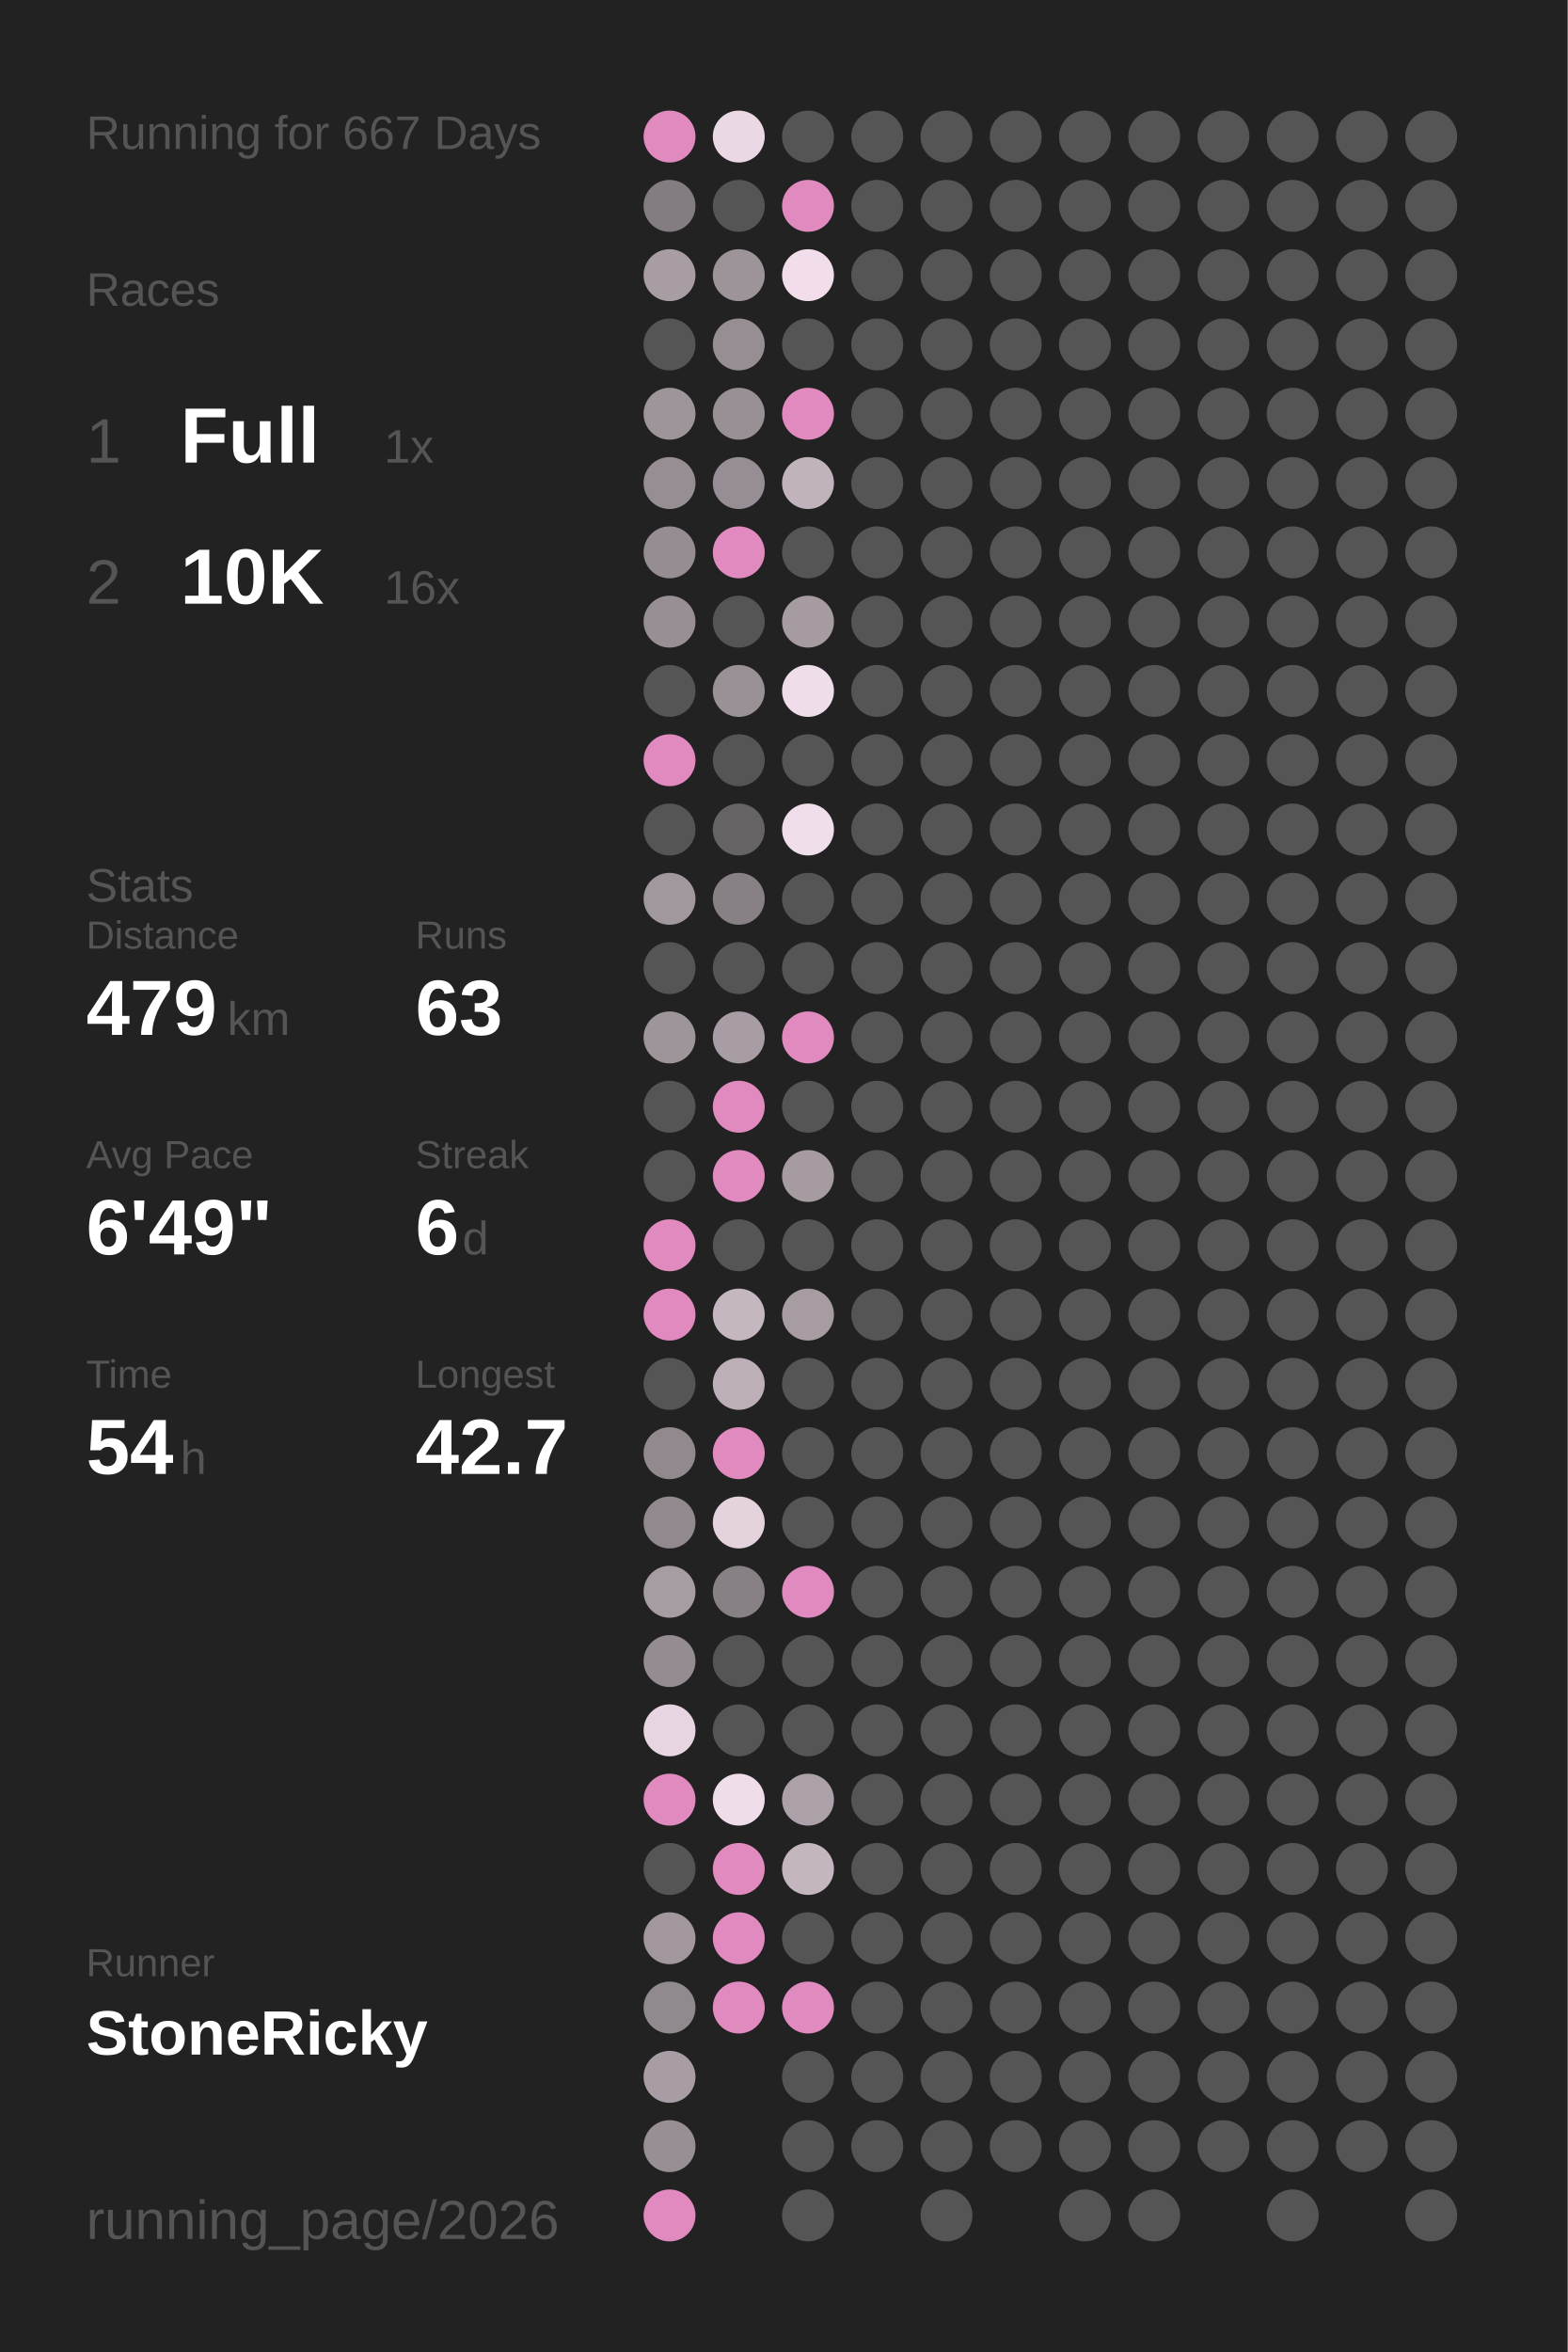
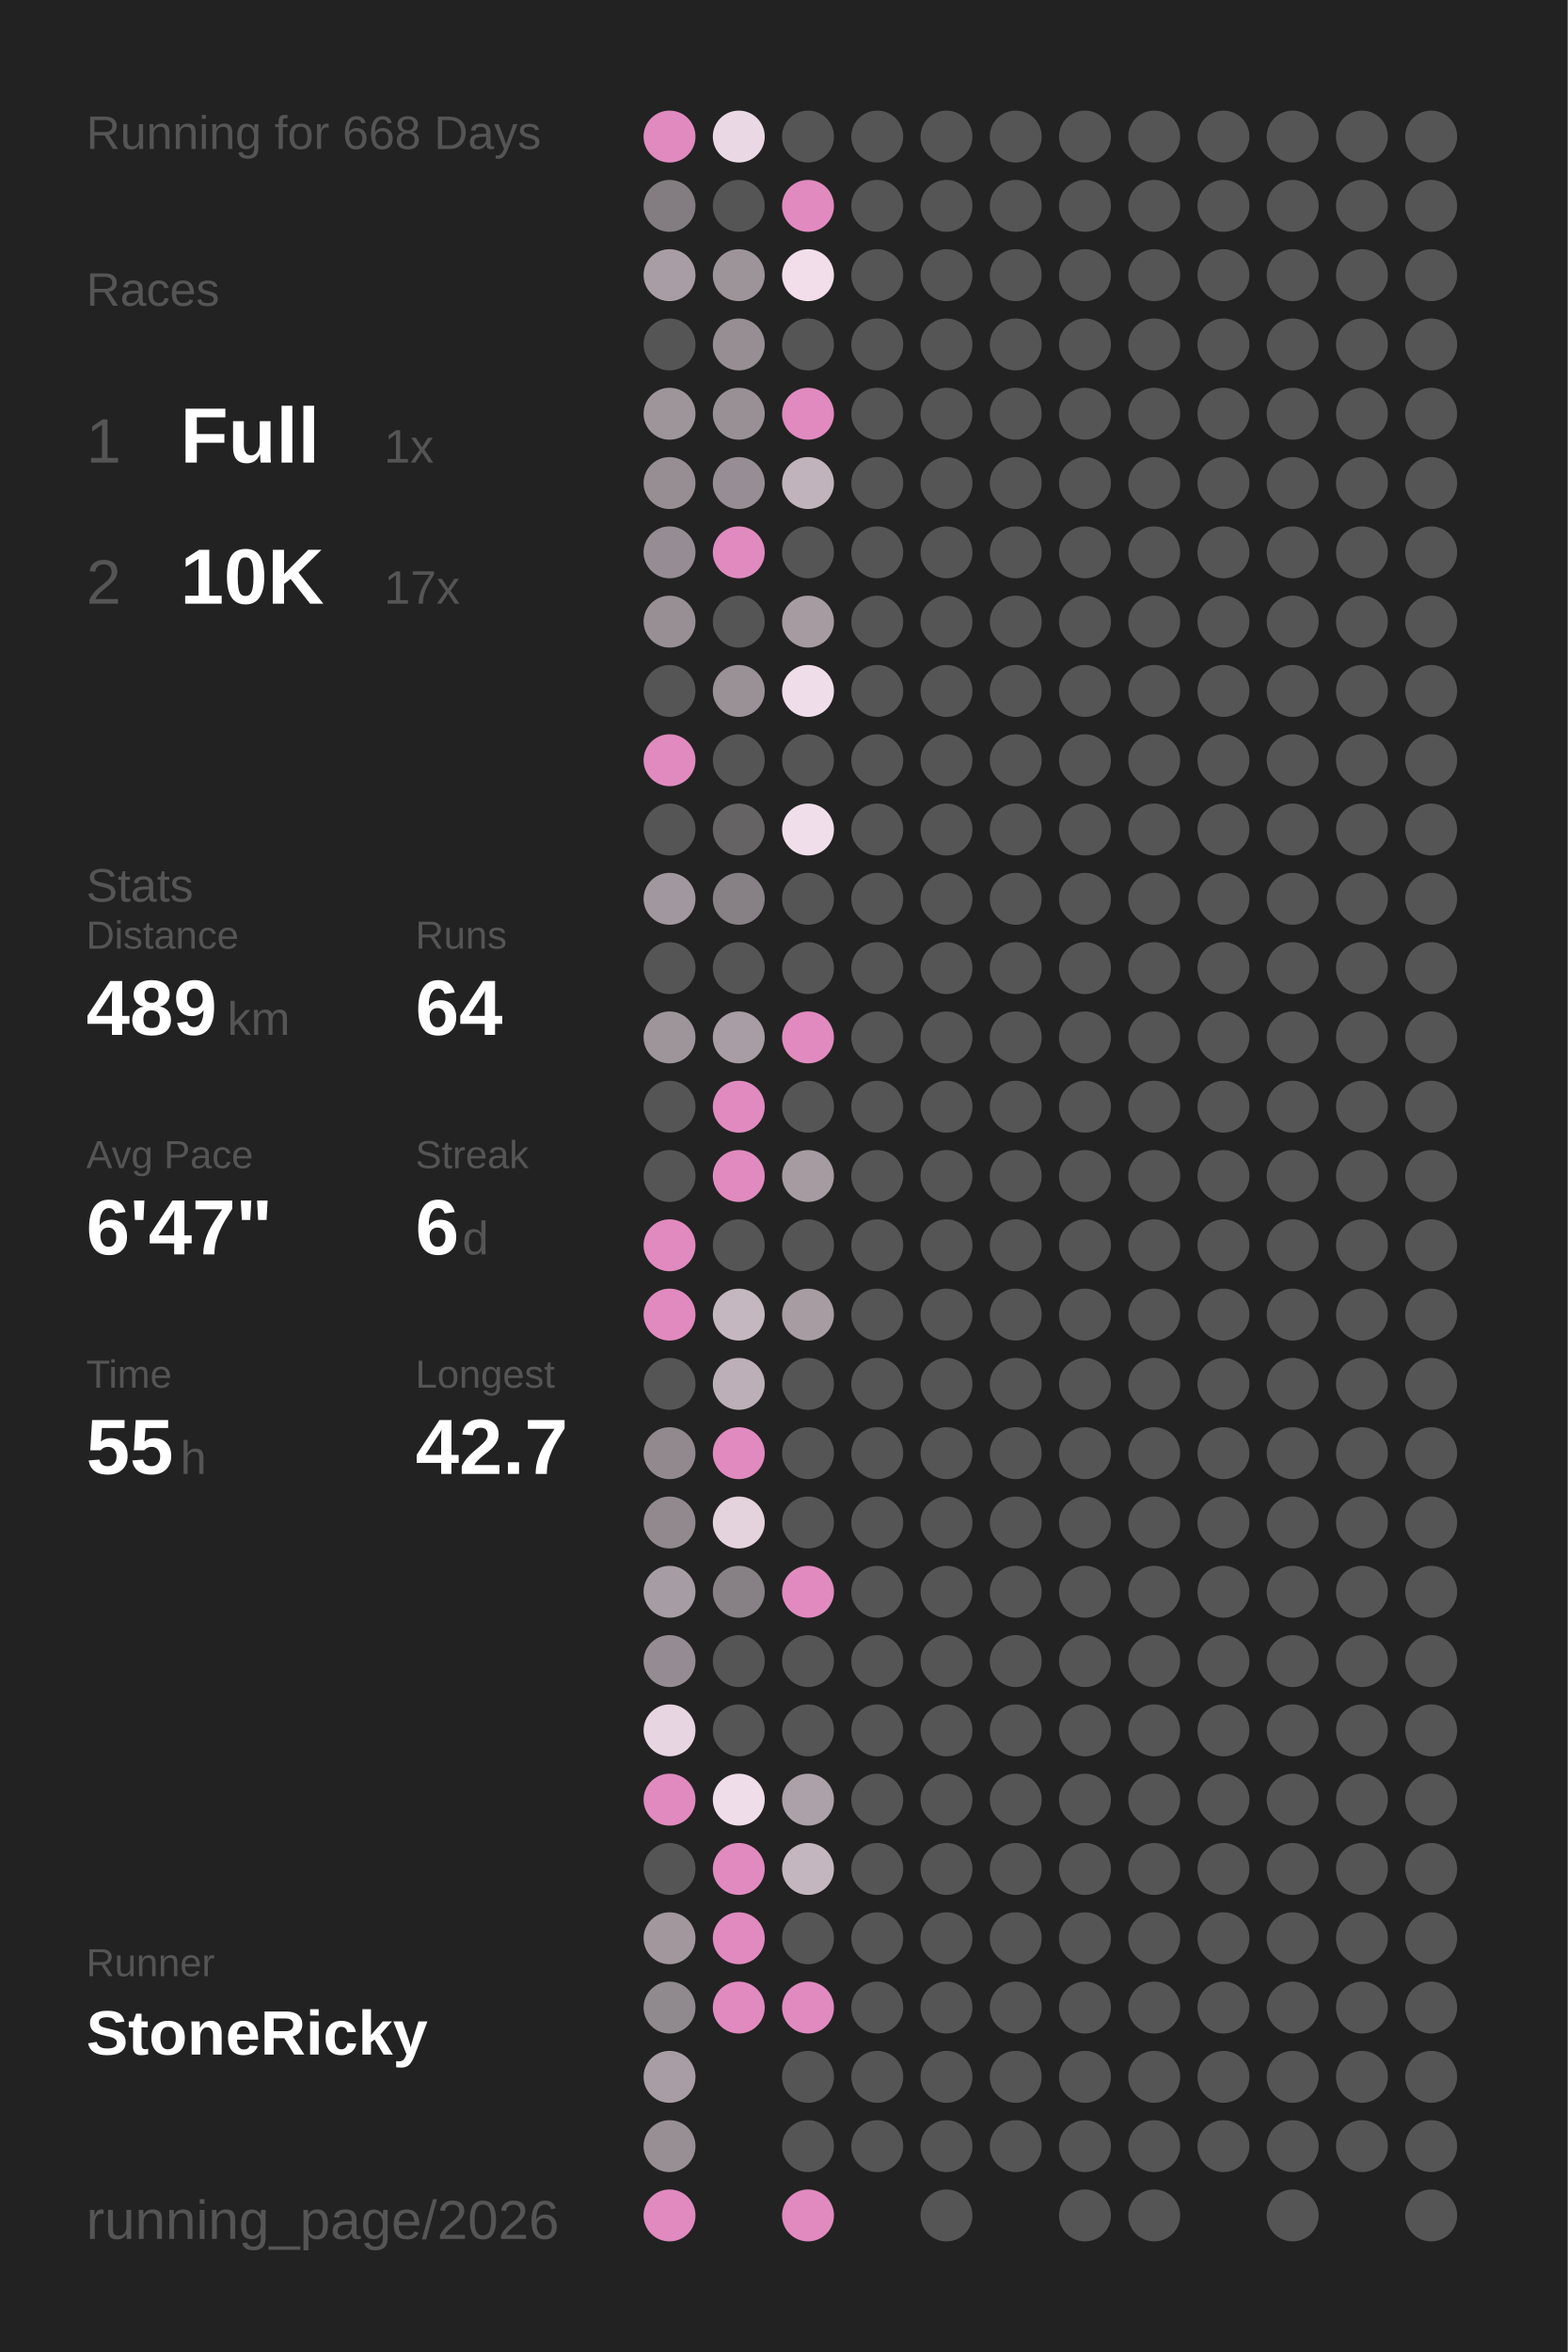
<svg xmlns="http://www.w3.org/2000/svg" baseProfile="full" height="300mm" version="1.1" viewBox="0,0,200,300" width="200mm">
  <defs />
  <rect fill="#222222" height="300" width="200" x="0" y="0" />
-   <text fill="#555555" style="font-size:6px; font-family:Arial;" x="11" y="19">Running for 667 Days</text>
+   <text fill="#555555" style="font-size:6px; font-family:Arial;" x="11" y="19">Running for 668 Days</text>
  <text fill="#555555" style="font-size:6px; font-family:Arial;" x="11" y="39">Races</text>
  <text fill="#555555" style="font-size:8px; font-family:Arial;" x="11" y="59">1</text>
  <text fill="#FFFFFF" style="font-size:10px; font-family:Arial; font-weight:bold;" x="23" y="59">Full</text>
  <text fill="#555555" style="font-size:6px; font-family:Arial;" x="49" y="59">1x</text>
  <text fill="#555555" style="font-size:8px; font-family:Arial;" x="11" y="77">2</text>
  <text fill="#FFFFFF" style="font-size:10px; font-family:Arial; font-weight:bold;" x="23" y="77">10K</text>
-   <text fill="#555555" style="font-size:6px; font-family:Arial;" x="49" y="77">16x</text>
+   <text fill="#555555" style="font-size:6px; font-family:Arial;" x="49" y="77">17x</text>
  <text fill="#555555" style="font-size:6px; font-family:Arial;" x="11" y="115">Stats</text>
  <text fill="#555555" style="font-size:5px; font-family:Arial;" x="11" y="121">Distance</text>
-   <text fill="#FFFFFF" style="font-size:10px; font-family:Arial; font-weight:bold;" x="11" y="132">479</text>
+   <text fill="#FFFFFF" style="font-size:10px; font-family:Arial; font-weight:bold;" x="11" y="132">489</text>
  <text fill="#555555" style="font-size:6px; font-family:Arial;" x="29" y="132">km</text>
  <text fill="#555555" style="font-size:5px; font-family:Arial;" x="53" y="121">Runs</text>
-   <text fill="#FFFFFF" style="font-size:10px; font-family:Arial; font-weight:bold;" x="53" y="132">63</text>
+   <text fill="#FFFFFF" style="font-size:10px; font-family:Arial; font-weight:bold;" x="53" y="132">64</text>
  <text fill="#555555" style="font-size:5px; font-family:Arial;" x="11" y="149">Avg Pace</text>
-   <text fill="#FFFFFF" style="font-size:10px; font-family:Arial; font-weight:bold;" x="11" y="160">6'49"</text>
+   <text fill="#FFFFFF" style="font-size:10px; font-family:Arial; font-weight:bold;" x="11" y="160">6'47"</text>
  <text fill="#555555" style="font-size:5px; font-family:Arial;" x="53" y="149">Streak</text>
  <text fill="#FFFFFF" style="font-size:10px; font-family:Arial; font-weight:bold;" x="53" y="160">6</text>
  <text fill="#555555" style="font-size:6px; font-family:Arial;" x="59" y="160">d</text>
  <text fill="#555555" style="font-size:5px; font-family:Arial;" x="11" y="177">Time</text>
-   <text fill="#FFFFFF" style="font-size:10px; font-family:Arial; font-weight:bold;" x="11" y="188">54</text>
+   <text fill="#FFFFFF" style="font-size:10px; font-family:Arial; font-weight:bold;" x="11" y="188">55</text>
  <text fill="#555555" style="font-size:6px; font-family:Arial;" x="23" y="188">h</text>
  <text fill="#555555" style="font-size:5px; font-family:Arial;" x="53" y="177">Longest</text>
  <text fill="#FFFFFF" style="font-size:10px; font-family:Arial; font-weight:bold;" x="53" y="188">42.7</text>
  <text fill="#555555" style="font-size:5px; font-family:Arial;" x="11" y="252.065">Runner</text>
  <text fill="#FFFFFF" style="font-size:8px; font-family:Arial; font-weight:bold;" x="11" y="262.065">StoneRicky</text>
  <text fill="#555555" style="font-size:7px; font-family:Arial;" x="11" y="285.581">running_page/2026</text>
  <circle cx="85.417" cy="17.419" fill="#E18ABF" r="3.312" />
  <circle cx="85.417" cy="26.258" fill="#837d81" r="3.312" />
  <circle cx="85.417" cy="35.097" fill="#a89da4" r="3.312" />
  <circle cx="85.417" cy="43.935" fill="#555555" r="3.312" />
  <circle cx="85.417" cy="52.774" fill="#9e959b" r="3.312" />
  <circle cx="85.417" cy="61.613" fill="#968e93" r="3.312" />
  <circle cx="85.417" cy="70.452" fill="#958d93" r="3.312" />
  <circle cx="85.417" cy="79.29" fill="#978f94" r="3.312" />
  <circle cx="85.417" cy="88.129" fill="#555555" r="3.312" />
  <circle cx="85.417" cy="96.968" fill="#E18ABF" r="3.312" />
  <circle cx="85.417" cy="105.806" fill="#555555" r="3.312" />
  <circle cx="85.417" cy="114.645" fill="#a1979e" r="3.312" />
  <circle cx="85.417" cy="123.484" fill="#555555" r="3.312" />
  <circle cx="85.417" cy="132.323" fill="#9e959b" r="3.312" />
  <circle cx="85.417" cy="141.161" fill="#555555" r="3.312" />
  <circle cx="85.417" cy="150" fill="#555555" r="3.312" />
  <circle cx="85.417" cy="158.839" fill="#E18ABF" r="3.312" />
  <circle cx="85.417" cy="167.677" fill="#E18ABF" r="3.312" />
  <circle cx="85.417" cy="176.516" fill="#555555" r="3.312" />
  <circle cx="85.417" cy="185.355" fill="#91898e" r="3.312" />
  <circle cx="85.417" cy="194.194" fill="#91898e" r="3.312" />
  <circle cx="85.417" cy="203.032" fill="#a69ca3" r="3.312" />
  <circle cx="85.417" cy="211.871" fill="#948c92" r="3.312" />
  <circle cx="85.417" cy="220.71" fill="#e7d5e1" r="3.312" />
  <circle cx="85.417" cy="229.548" fill="#E18ABF" r="3.312" />
  <circle cx="85.417" cy="238.387" fill="#555555" r="3.312" />
  <circle cx="85.417" cy="247.226" fill="#a1979d" r="3.312" />
  <circle cx="85.417" cy="256.065" fill="#90898e" r="3.312" />
  <circle cx="85.417" cy="264.903" fill="#a89da4" r="3.312" />
  <circle cx="85.417" cy="273.742" fill="#988f95" r="3.312" />
  <circle cx="85.417" cy="282.581" fill="#E18ABF" r="3.312" />
  <circle cx="94.25" cy="17.419" fill="#ebd8e5" r="3.312" />
  <circle cx="94.25" cy="26.258" fill="#555555" r="3.312" />
  <circle cx="94.25" cy="35.097" fill="#9d949a" r="3.312" />
  <circle cx="94.25" cy="43.935" fill="#978e94" r="3.312" />
  <circle cx="94.25" cy="52.774" fill="#999096" r="3.312" />
  <circle cx="94.25" cy="61.613" fill="#968e94" r="3.312" />
  <circle cx="94.25" cy="70.452" fill="#E18ABF" r="3.312" />
  <circle cx="94.25" cy="79.29" fill="#555555" r="3.312" />
  <circle cx="94.25" cy="88.129" fill="#9a9197" r="3.312" />
  <circle cx="94.25" cy="96.968" fill="#555555" r="3.312" />
  <circle cx="94.25" cy="105.806" fill="#656364" r="3.312" />
  <circle cx="94.25" cy="114.645" fill="#878085" r="3.312" />
  <circle cx="94.25" cy="123.484" fill="#555555" r="3.312" />
  <circle cx="94.25" cy="132.323" fill="#a89da4" r="3.312" />
  <circle cx="94.25" cy="141.161" fill="#E18ABF" r="3.312" />
  <circle cx="94.25" cy="150" fill="#E18ABF" r="3.312" />
  <circle cx="94.25" cy="158.839" fill="#555555" r="3.312" />
  <circle cx="94.25" cy="167.677" fill="#c5b7c0" r="3.312" />
  <circle cx="94.25" cy="176.516" fill="#bcafb8" r="3.312" />
  <circle cx="94.25" cy="185.355" fill="#E18ABF" r="3.312" />
  <circle cx="94.25" cy="194.194" fill="#e4d2dd" r="3.312" />
  <circle cx="94.25" cy="203.032" fill="#878085" r="3.312" />
  <circle cx="94.25" cy="211.871" fill="#555555" r="3.312" />
  <circle cx="94.25" cy="220.71" fill="#555555" r="3.312" />
  <circle cx="94.25" cy="229.548" fill="#f0ddea" r="3.312" />
  <circle cx="94.25" cy="238.387" fill="#E18ABF" r="3.312" />
  <circle cx="94.25" cy="247.226" fill="#E18ABF" r="3.312" />
  <circle cx="94.25" cy="256.065" fill="#E18ABF" r="3.312" />
  <circle cx="103.083" cy="17.419" fill="#555555" r="3.312" />
  <circle cx="103.083" cy="26.258" fill="#E18ABF" r="3.312" />
  <circle cx="103.083" cy="35.097" fill="#f1deea" r="3.312" />
  <circle cx="103.083" cy="43.935" fill="#555555" r="3.312" />
  <circle cx="103.083" cy="52.774" fill="#E18ABF" r="3.312" />
  <circle cx="103.083" cy="61.613" fill="#c1b3bc" r="3.312" />
  <circle cx="103.083" cy="70.452" fill="#555555" r="3.312" />
  <circle cx="103.083" cy="79.29" fill="#a59ba1" r="3.312" />
  <circle cx="103.083" cy="88.129" fill="#f0ddea" r="3.312" />
  <circle cx="103.083" cy="96.968" fill="#555555" r="3.312" />
  <circle cx="103.083" cy="105.806" fill="#f1deeb" r="3.312" />
  <circle cx="103.083" cy="114.645" fill="#555555" r="3.312" />
  <circle cx="103.083" cy="123.484" fill="#555555" r="3.312" />
  <circle cx="103.083" cy="132.323" fill="#E18ABF" r="3.312" />
  <circle cx="103.083" cy="141.161" fill="#555555" r="3.312" />
  <circle cx="103.083" cy="150" fill="#a59ba1" r="3.312" />
  <circle cx="103.083" cy="158.839" fill="#555555" r="3.312" />
  <circle cx="103.083" cy="167.677" fill="#a69ca2" r="3.312" />
  <circle cx="103.083" cy="176.516" fill="#555555" r="3.312" />
  <circle cx="103.083" cy="185.355" fill="#555555" r="3.312" />
  <circle cx="103.083" cy="194.194" fill="#555555" r="3.312" />
  <circle cx="103.083" cy="203.032" fill="#E18ABF" r="3.312" />
  <circle cx="103.083" cy="211.871" fill="#555555" r="3.312" />
  <circle cx="103.083" cy="220.71" fill="#555555" r="3.312" />
  <circle cx="103.083" cy="229.548" fill="#aca1a8" r="3.312" />
  <circle cx="103.083" cy="238.387" fill="#c4b6bf" r="3.312" />
  <circle cx="103.083" cy="247.226" fill="#555555" r="3.312" />
  <circle cx="103.083" cy="256.065" fill="#E18ABF" r="3.312" />
  <circle cx="103.083" cy="264.903" fill="#555555" r="3.312" />
  <circle cx="103.083" cy="273.742" fill="#555555" r="3.312" />
-   <circle cx="103.083" cy="282.581" fill="#555555" r="3.312" />
+   <circle cx="103.083" cy="282.581" fill="#E18ABF" r="3.312" />
  <circle cx="111.917" cy="17.419" fill="#555555" r="3.312" />
  <circle cx="111.917" cy="26.258" fill="#555555" r="3.312" />
  <circle cx="111.917" cy="35.097" fill="#555555" r="3.312" />
  <circle cx="111.917" cy="43.935" fill="#555555" r="3.312" />
  <circle cx="111.917" cy="52.774" fill="#555555" r="3.312" />
  <circle cx="111.917" cy="61.613" fill="#555555" r="3.312" />
  <circle cx="111.917" cy="70.452" fill="#555555" r="3.312" />
  <circle cx="111.917" cy="79.29" fill="#555555" r="3.312" />
  <circle cx="111.917" cy="88.129" fill="#555555" r="3.312" />
  <circle cx="111.917" cy="96.968" fill="#555555" r="3.312" />
  <circle cx="111.917" cy="105.806" fill="#555555" r="3.312" />
  <circle cx="111.917" cy="114.645" fill="#555555" r="3.312" />
  <circle cx="111.917" cy="123.484" fill="#555555" r="3.312" />
  <circle cx="111.917" cy="132.323" fill="#555555" r="3.312" />
  <circle cx="111.917" cy="141.161" fill="#555555" r="3.312" />
  <circle cx="111.917" cy="150" fill="#555555" r="3.312" />
  <circle cx="111.917" cy="158.839" fill="#555555" r="3.312" />
  <circle cx="111.917" cy="167.677" fill="#555555" r="3.312" />
  <circle cx="111.917" cy="176.516" fill="#555555" r="3.312" />
  <circle cx="111.917" cy="185.355" fill="#555555" r="3.312" />
  <circle cx="111.917" cy="194.194" fill="#555555" r="3.312" />
  <circle cx="111.917" cy="203.032" fill="#555555" r="3.312" />
  <circle cx="111.917" cy="211.871" fill="#555555" r="3.312" />
  <circle cx="111.917" cy="220.71" fill="#555555" r="3.312" />
  <circle cx="111.917" cy="229.548" fill="#555555" r="3.312" />
  <circle cx="111.917" cy="238.387" fill="#555555" r="3.312" />
  <circle cx="111.917" cy="247.226" fill="#555555" r="3.312" />
  <circle cx="111.917" cy="256.065" fill="#555555" r="3.312" />
  <circle cx="111.917" cy="264.903" fill="#555555" r="3.312" />
  <circle cx="111.917" cy="273.742" fill="#555555" r="3.312" />
  <circle cx="120.75" cy="17.419" fill="#555555" r="3.312" />
  <circle cx="120.75" cy="26.258" fill="#555555" r="3.312" />
  <circle cx="120.75" cy="35.097" fill="#555555" r="3.312" />
  <circle cx="120.75" cy="43.935" fill="#555555" r="3.312" />
  <circle cx="120.75" cy="52.774" fill="#555555" r="3.312" />
  <circle cx="120.75" cy="61.613" fill="#555555" r="3.312" />
  <circle cx="120.75" cy="70.452" fill="#555555" r="3.312" />
  <circle cx="120.75" cy="79.29" fill="#555555" r="3.312" />
  <circle cx="120.75" cy="88.129" fill="#555555" r="3.312" />
  <circle cx="120.75" cy="96.968" fill="#555555" r="3.312" />
  <circle cx="120.75" cy="105.806" fill="#555555" r="3.312" />
  <circle cx="120.75" cy="114.645" fill="#555555" r="3.312" />
  <circle cx="120.75" cy="123.484" fill="#555555" r="3.312" />
  <circle cx="120.75" cy="132.323" fill="#555555" r="3.312" />
  <circle cx="120.75" cy="141.161" fill="#555555" r="3.312" />
  <circle cx="120.75" cy="150" fill="#555555" r="3.312" />
  <circle cx="120.75" cy="158.839" fill="#555555" r="3.312" />
  <circle cx="120.75" cy="167.677" fill="#555555" r="3.312" />
  <circle cx="120.75" cy="176.516" fill="#555555" r="3.312" />
  <circle cx="120.75" cy="185.355" fill="#555555" r="3.312" />
  <circle cx="120.75" cy="194.194" fill="#555555" r="3.312" />
  <circle cx="120.75" cy="203.032" fill="#555555" r="3.312" />
  <circle cx="120.75" cy="211.871" fill="#555555" r="3.312" />
  <circle cx="120.75" cy="220.71" fill="#555555" r="3.312" />
  <circle cx="120.75" cy="229.548" fill="#555555" r="3.312" />
  <circle cx="120.75" cy="238.387" fill="#555555" r="3.312" />
  <circle cx="120.75" cy="247.226" fill="#555555" r="3.312" />
  <circle cx="120.75" cy="256.065" fill="#555555" r="3.312" />
  <circle cx="120.75" cy="264.903" fill="#555555" r="3.312" />
  <circle cx="120.75" cy="273.742" fill="#555555" r="3.312" />
  <circle cx="120.75" cy="282.581" fill="#555555" r="3.312" />
  <circle cx="129.583" cy="17.419" fill="#555555" r="3.312" />
  <circle cx="129.583" cy="26.258" fill="#555555" r="3.312" />
  <circle cx="129.583" cy="35.097" fill="#555555" r="3.312" />
  <circle cx="129.583" cy="43.935" fill="#555555" r="3.312" />
  <circle cx="129.583" cy="52.774" fill="#555555" r="3.312" />
  <circle cx="129.583" cy="61.613" fill="#555555" r="3.312" />
  <circle cx="129.583" cy="70.452" fill="#555555" r="3.312" />
  <circle cx="129.583" cy="79.29" fill="#555555" r="3.312" />
  <circle cx="129.583" cy="88.129" fill="#555555" r="3.312" />
  <circle cx="129.583" cy="96.968" fill="#555555" r="3.312" />
  <circle cx="129.583" cy="105.806" fill="#555555" r="3.312" />
  <circle cx="129.583" cy="114.645" fill="#555555" r="3.312" />
  <circle cx="129.583" cy="123.484" fill="#555555" r="3.312" />
  <circle cx="129.583" cy="132.323" fill="#555555" r="3.312" />
  <circle cx="129.583" cy="141.161" fill="#555555" r="3.312" />
  <circle cx="129.583" cy="150" fill="#555555" r="3.312" />
  <circle cx="129.583" cy="158.839" fill="#555555" r="3.312" />
  <circle cx="129.583" cy="167.677" fill="#555555" r="3.312" />
  <circle cx="129.583" cy="176.516" fill="#555555" r="3.312" />
  <circle cx="129.583" cy="185.355" fill="#555555" r="3.312" />
  <circle cx="129.583" cy="194.194" fill="#555555" r="3.312" />
  <circle cx="129.583" cy="203.032" fill="#555555" r="3.312" />
  <circle cx="129.583" cy="211.871" fill="#555555" r="3.312" />
  <circle cx="129.583" cy="220.71" fill="#555555" r="3.312" />
  <circle cx="129.583" cy="229.548" fill="#555555" r="3.312" />
  <circle cx="129.583" cy="238.387" fill="#555555" r="3.312" />
  <circle cx="129.583" cy="247.226" fill="#555555" r="3.312" />
  <circle cx="129.583" cy="256.065" fill="#555555" r="3.312" />
  <circle cx="129.583" cy="264.903" fill="#555555" r="3.312" />
  <circle cx="129.583" cy="273.742" fill="#555555" r="3.312" />
  <circle cx="138.417" cy="17.419" fill="#555555" r="3.312" />
  <circle cx="138.417" cy="26.258" fill="#555555" r="3.312" />
  <circle cx="138.417" cy="35.097" fill="#555555" r="3.312" />
  <circle cx="138.417" cy="43.935" fill="#555555" r="3.312" />
  <circle cx="138.417" cy="52.774" fill="#555555" r="3.312" />
  <circle cx="138.417" cy="61.613" fill="#555555" r="3.312" />
  <circle cx="138.417" cy="70.452" fill="#555555" r="3.312" />
  <circle cx="138.417" cy="79.29" fill="#555555" r="3.312" />
  <circle cx="138.417" cy="88.129" fill="#555555" r="3.312" />
  <circle cx="138.417" cy="96.968" fill="#555555" r="3.312" />
  <circle cx="138.417" cy="105.806" fill="#555555" r="3.312" />
  <circle cx="138.417" cy="114.645" fill="#555555" r="3.312" />
  <circle cx="138.417" cy="123.484" fill="#555555" r="3.312" />
  <circle cx="138.417" cy="132.323" fill="#555555" r="3.312" />
  <circle cx="138.417" cy="141.161" fill="#555555" r="3.312" />
  <circle cx="138.417" cy="150" fill="#555555" r="3.312" />
  <circle cx="138.417" cy="158.839" fill="#555555" r="3.312" />
  <circle cx="138.417" cy="167.677" fill="#555555" r="3.312" />
  <circle cx="138.417" cy="176.516" fill="#555555" r="3.312" />
  <circle cx="138.417" cy="185.355" fill="#555555" r="3.312" />
  <circle cx="138.417" cy="194.194" fill="#555555" r="3.312" />
  <circle cx="138.417" cy="203.032" fill="#555555" r="3.312" />
  <circle cx="138.417" cy="211.871" fill="#555555" r="3.312" />
  <circle cx="138.417" cy="220.71" fill="#555555" r="3.312" />
  <circle cx="138.417" cy="229.548" fill="#555555" r="3.312" />
  <circle cx="138.417" cy="238.387" fill="#555555" r="3.312" />
  <circle cx="138.417" cy="247.226" fill="#555555" r="3.312" />
  <circle cx="138.417" cy="256.065" fill="#555555" r="3.312" />
  <circle cx="138.417" cy="264.903" fill="#555555" r="3.312" />
  <circle cx="138.417" cy="273.742" fill="#555555" r="3.312" />
  <circle cx="138.417" cy="282.581" fill="#555555" r="3.312" />
  <circle cx="147.25" cy="17.419" fill="#555555" r="3.312" />
  <circle cx="147.25" cy="26.258" fill="#555555" r="3.312" />
  <circle cx="147.25" cy="35.097" fill="#555555" r="3.312" />
  <circle cx="147.25" cy="43.935" fill="#555555" r="3.312" />
  <circle cx="147.25" cy="52.774" fill="#555555" r="3.312" />
  <circle cx="147.25" cy="61.613" fill="#555555" r="3.312" />
  <circle cx="147.25" cy="70.452" fill="#555555" r="3.312" />
  <circle cx="147.25" cy="79.29" fill="#555555" r="3.312" />
  <circle cx="147.25" cy="88.129" fill="#555555" r="3.312" />
  <circle cx="147.25" cy="96.968" fill="#555555" r="3.312" />
  <circle cx="147.25" cy="105.806" fill="#555555" r="3.312" />
  <circle cx="147.25" cy="114.645" fill="#555555" r="3.312" />
  <circle cx="147.25" cy="123.484" fill="#555555" r="3.312" />
  <circle cx="147.25" cy="132.323" fill="#555555" r="3.312" />
  <circle cx="147.25" cy="141.161" fill="#555555" r="3.312" />
  <circle cx="147.25" cy="150" fill="#555555" r="3.312" />
  <circle cx="147.25" cy="158.839" fill="#555555" r="3.312" />
  <circle cx="147.25" cy="167.677" fill="#555555" r="3.312" />
  <circle cx="147.25" cy="176.516" fill="#555555" r="3.312" />
  <circle cx="147.25" cy="185.355" fill="#555555" r="3.312" />
  <circle cx="147.25" cy="194.194" fill="#555555" r="3.312" />
  <circle cx="147.25" cy="203.032" fill="#555555" r="3.312" />
  <circle cx="147.25" cy="211.871" fill="#555555" r="3.312" />
  <circle cx="147.25" cy="220.71" fill="#555555" r="3.312" />
  <circle cx="147.25" cy="229.548" fill="#555555" r="3.312" />
  <circle cx="147.25" cy="238.387" fill="#555555" r="3.312" />
  <circle cx="147.25" cy="247.226" fill="#555555" r="3.312" />
  <circle cx="147.25" cy="256.065" fill="#555555" r="3.312" />
  <circle cx="147.25" cy="264.903" fill="#555555" r="3.312" />
  <circle cx="147.25" cy="273.742" fill="#555555" r="3.312" />
  <circle cx="147.25" cy="282.581" fill="#555555" r="3.312" />
  <circle cx="156.083" cy="17.419" fill="#555555" r="3.312" />
  <circle cx="156.083" cy="26.258" fill="#555555" r="3.312" />
  <circle cx="156.083" cy="35.097" fill="#555555" r="3.312" />
  <circle cx="156.083" cy="43.935" fill="#555555" r="3.312" />
  <circle cx="156.083" cy="52.774" fill="#555555" r="3.312" />
  <circle cx="156.083" cy="61.613" fill="#555555" r="3.312" />
  <circle cx="156.083" cy="70.452" fill="#555555" r="3.312" />
  <circle cx="156.083" cy="79.29" fill="#555555" r="3.312" />
  <circle cx="156.083" cy="88.129" fill="#555555" r="3.312" />
  <circle cx="156.083" cy="96.968" fill="#555555" r="3.312" />
  <circle cx="156.083" cy="105.806" fill="#555555" r="3.312" />
  <circle cx="156.083" cy="114.645" fill="#555555" r="3.312" />
  <circle cx="156.083" cy="123.484" fill="#555555" r="3.312" />
  <circle cx="156.083" cy="132.323" fill="#555555" r="3.312" />
  <circle cx="156.083" cy="141.161" fill="#555555" r="3.312" />
  <circle cx="156.083" cy="150" fill="#555555" r="3.312" />
  <circle cx="156.083" cy="158.839" fill="#555555" r="3.312" />
  <circle cx="156.083" cy="167.677" fill="#555555" r="3.312" />
  <circle cx="156.083" cy="176.516" fill="#555555" r="3.312" />
  <circle cx="156.083" cy="185.355" fill="#555555" r="3.312" />
  <circle cx="156.083" cy="194.194" fill="#555555" r="3.312" />
  <circle cx="156.083" cy="203.032" fill="#555555" r="3.312" />
  <circle cx="156.083" cy="211.871" fill="#555555" r="3.312" />
  <circle cx="156.083" cy="220.71" fill="#555555" r="3.312" />
  <circle cx="156.083" cy="229.548" fill="#555555" r="3.312" />
  <circle cx="156.083" cy="238.387" fill="#555555" r="3.312" />
  <circle cx="156.083" cy="247.226" fill="#555555" r="3.312" />
  <circle cx="156.083" cy="256.065" fill="#555555" r="3.312" />
  <circle cx="156.083" cy="264.903" fill="#555555" r="3.312" />
  <circle cx="156.083" cy="273.742" fill="#555555" r="3.312" />
  <circle cx="164.917" cy="17.419" fill="#555555" r="3.312" />
  <circle cx="164.917" cy="26.258" fill="#555555" r="3.312" />
  <circle cx="164.917" cy="35.097" fill="#555555" r="3.312" />
  <circle cx="164.917" cy="43.935" fill="#555555" r="3.312" />
  <circle cx="164.917" cy="52.774" fill="#555555" r="3.312" />
  <circle cx="164.917" cy="61.613" fill="#555555" r="3.312" />
  <circle cx="164.917" cy="70.452" fill="#555555" r="3.312" />
  <circle cx="164.917" cy="79.29" fill="#555555" r="3.312" />
  <circle cx="164.917" cy="88.129" fill="#555555" r="3.312" />
  <circle cx="164.917" cy="96.968" fill="#555555" r="3.312" />
  <circle cx="164.917" cy="105.806" fill="#555555" r="3.312" />
  <circle cx="164.917" cy="114.645" fill="#555555" r="3.312" />
  <circle cx="164.917" cy="123.484" fill="#555555" r="3.312" />
  <circle cx="164.917" cy="132.323" fill="#555555" r="3.312" />
  <circle cx="164.917" cy="141.161" fill="#555555" r="3.312" />
  <circle cx="164.917" cy="150" fill="#555555" r="3.312" />
  <circle cx="164.917" cy="158.839" fill="#555555" r="3.312" />
  <circle cx="164.917" cy="167.677" fill="#555555" r="3.312" />
  <circle cx="164.917" cy="176.516" fill="#555555" r="3.312" />
  <circle cx="164.917" cy="185.355" fill="#555555" r="3.312" />
  <circle cx="164.917" cy="194.194" fill="#555555" r="3.312" />
  <circle cx="164.917" cy="203.032" fill="#555555" r="3.312" />
  <circle cx="164.917" cy="211.871" fill="#555555" r="3.312" />
  <circle cx="164.917" cy="220.71" fill="#555555" r="3.312" />
  <circle cx="164.917" cy="229.548" fill="#555555" r="3.312" />
  <circle cx="164.917" cy="238.387" fill="#555555" r="3.312" />
  <circle cx="164.917" cy="247.226" fill="#555555" r="3.312" />
  <circle cx="164.917" cy="256.065" fill="#555555" r="3.312" />
  <circle cx="164.917" cy="264.903" fill="#555555" r="3.312" />
  <circle cx="164.917" cy="273.742" fill="#555555" r="3.312" />
  <circle cx="164.917" cy="282.581" fill="#555555" r="3.312" />
  <circle cx="173.75" cy="17.419" fill="#555555" r="3.312" />
  <circle cx="173.75" cy="26.258" fill="#555555" r="3.312" />
  <circle cx="173.75" cy="35.097" fill="#555555" r="3.312" />
  <circle cx="173.75" cy="43.935" fill="#555555" r="3.312" />
  <circle cx="173.75" cy="52.774" fill="#555555" r="3.312" />
  <circle cx="173.75" cy="61.613" fill="#555555" r="3.312" />
  <circle cx="173.75" cy="70.452" fill="#555555" r="3.312" />
  <circle cx="173.75" cy="79.29" fill="#555555" r="3.312" />
  <circle cx="173.75" cy="88.129" fill="#555555" r="3.312" />
  <circle cx="173.75" cy="96.968" fill="#555555" r="3.312" />
  <circle cx="173.75" cy="105.806" fill="#555555" r="3.312" />
  <circle cx="173.75" cy="114.645" fill="#555555" r="3.312" />
  <circle cx="173.75" cy="123.484" fill="#555555" r="3.312" />
  <circle cx="173.75" cy="132.323" fill="#555555" r="3.312" />
  <circle cx="173.75" cy="141.161" fill="#555555" r="3.312" />
  <circle cx="173.75" cy="150" fill="#555555" r="3.312" />
  <circle cx="173.75" cy="158.839" fill="#555555" r="3.312" />
  <circle cx="173.75" cy="167.677" fill="#555555" r="3.312" />
  <circle cx="173.75" cy="176.516" fill="#555555" r="3.312" />
  <circle cx="173.75" cy="185.355" fill="#555555" r="3.312" />
  <circle cx="173.75" cy="194.194" fill="#555555" r="3.312" />
  <circle cx="173.75" cy="203.032" fill="#555555" r="3.312" />
  <circle cx="173.75" cy="211.871" fill="#555555" r="3.312" />
  <circle cx="173.75" cy="220.71" fill="#555555" r="3.312" />
  <circle cx="173.75" cy="229.548" fill="#555555" r="3.312" />
  <circle cx="173.75" cy="238.387" fill="#555555" r="3.312" />
  <circle cx="173.75" cy="247.226" fill="#555555" r="3.312" />
  <circle cx="173.75" cy="256.065" fill="#555555" r="3.312" />
  <circle cx="173.75" cy="264.903" fill="#555555" r="3.312" />
  <circle cx="173.75" cy="273.742" fill="#555555" r="3.312" />
  <circle cx="182.583" cy="17.419" fill="#555555" r="3.312" />
  <circle cx="182.583" cy="26.258" fill="#555555" r="3.312" />
  <circle cx="182.583" cy="35.097" fill="#555555" r="3.312" />
  <circle cx="182.583" cy="43.935" fill="#555555" r="3.312" />
  <circle cx="182.583" cy="52.774" fill="#555555" r="3.312" />
  <circle cx="182.583" cy="61.613" fill="#555555" r="3.312" />
  <circle cx="182.583" cy="70.452" fill="#555555" r="3.312" />
  <circle cx="182.583" cy="79.29" fill="#555555" r="3.312" />
  <circle cx="182.583" cy="88.129" fill="#555555" r="3.312" />
  <circle cx="182.583" cy="96.968" fill="#555555" r="3.312" />
  <circle cx="182.583" cy="105.806" fill="#555555" r="3.312" />
  <circle cx="182.583" cy="114.645" fill="#555555" r="3.312" />
  <circle cx="182.583" cy="123.484" fill="#555555" r="3.312" />
  <circle cx="182.583" cy="132.323" fill="#555555" r="3.312" />
  <circle cx="182.583" cy="141.161" fill="#555555" r="3.312" />
  <circle cx="182.583" cy="150" fill="#555555" r="3.312" />
  <circle cx="182.583" cy="158.839" fill="#555555" r="3.312" />
  <circle cx="182.583" cy="167.677" fill="#555555" r="3.312" />
  <circle cx="182.583" cy="176.516" fill="#555555" r="3.312" />
  <circle cx="182.583" cy="185.355" fill="#555555" r="3.312" />
  <circle cx="182.583" cy="194.194" fill="#555555" r="3.312" />
  <circle cx="182.583" cy="203.032" fill="#555555" r="3.312" />
  <circle cx="182.583" cy="211.871" fill="#555555" r="3.312" />
  <circle cx="182.583" cy="220.71" fill="#555555" r="3.312" />
  <circle cx="182.583" cy="229.548" fill="#555555" r="3.312" />
  <circle cx="182.583" cy="238.387" fill="#555555" r="3.312" />
  <circle cx="182.583" cy="247.226" fill="#555555" r="3.312" />
  <circle cx="182.583" cy="256.065" fill="#555555" r="3.312" />
  <circle cx="182.583" cy="264.903" fill="#555555" r="3.312" />
  <circle cx="182.583" cy="273.742" fill="#555555" r="3.312" />
  <circle cx="182.583" cy="282.581" fill="#555555" r="3.312" />
</svg>
